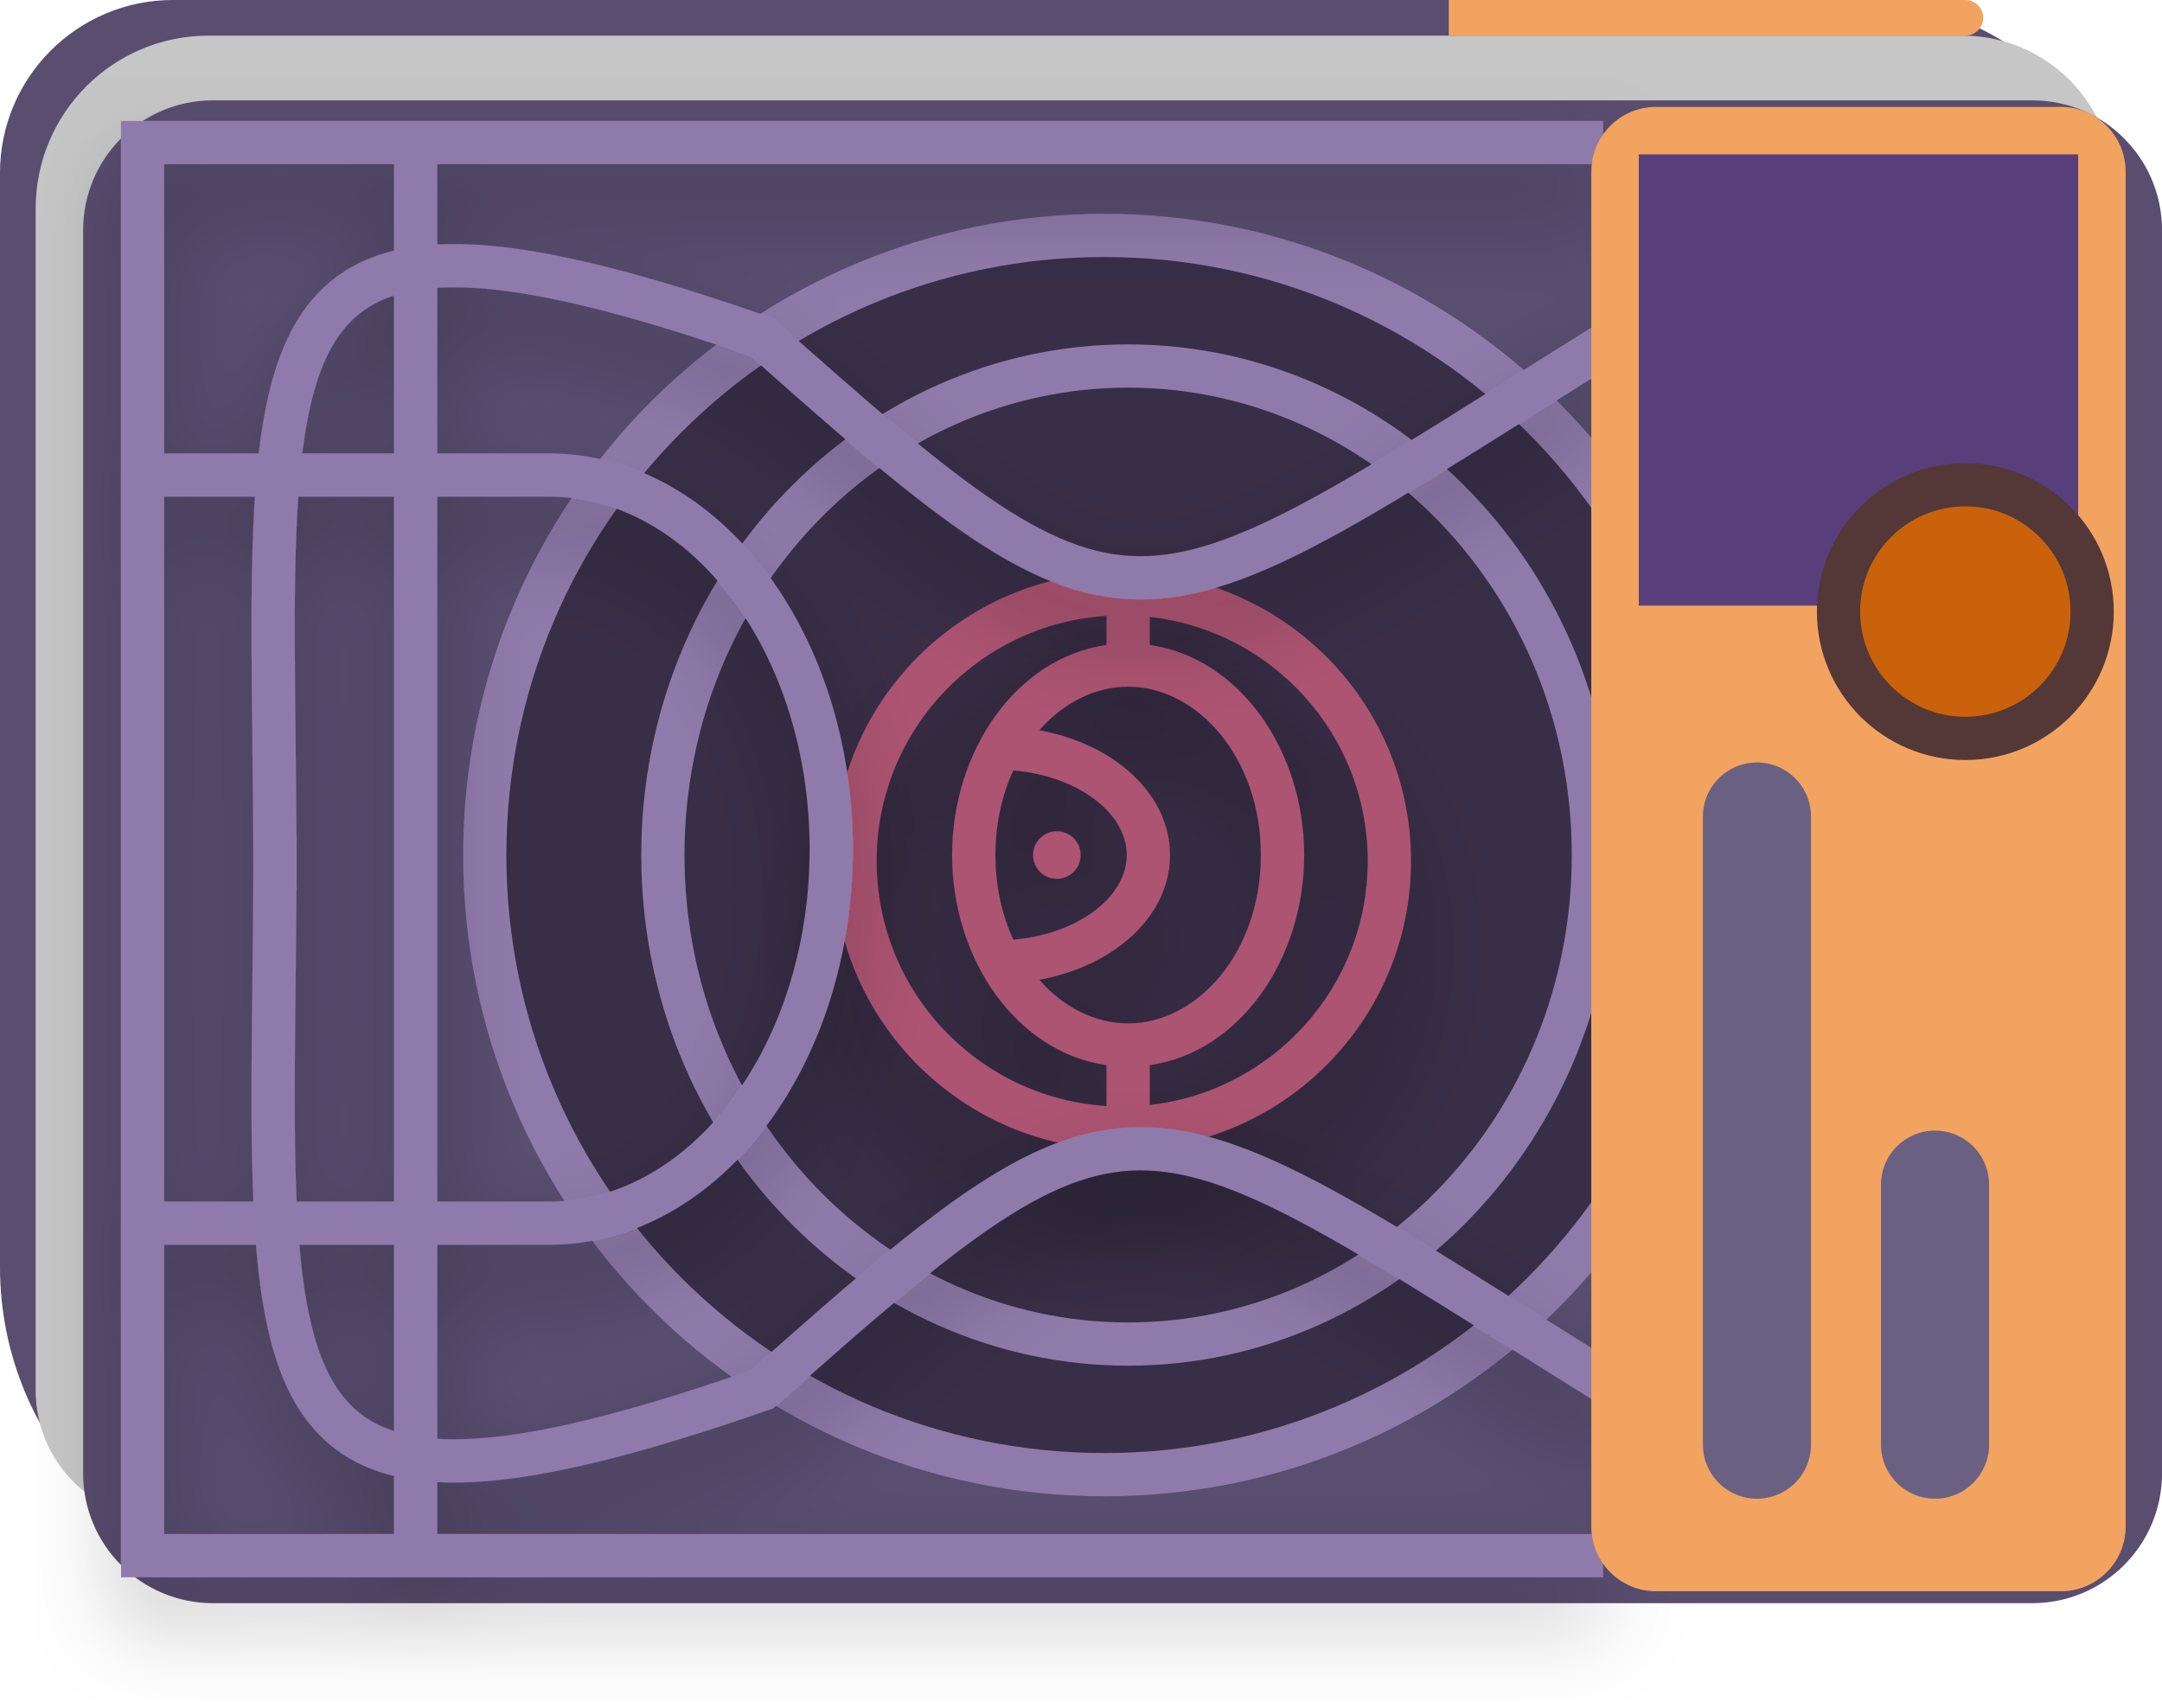
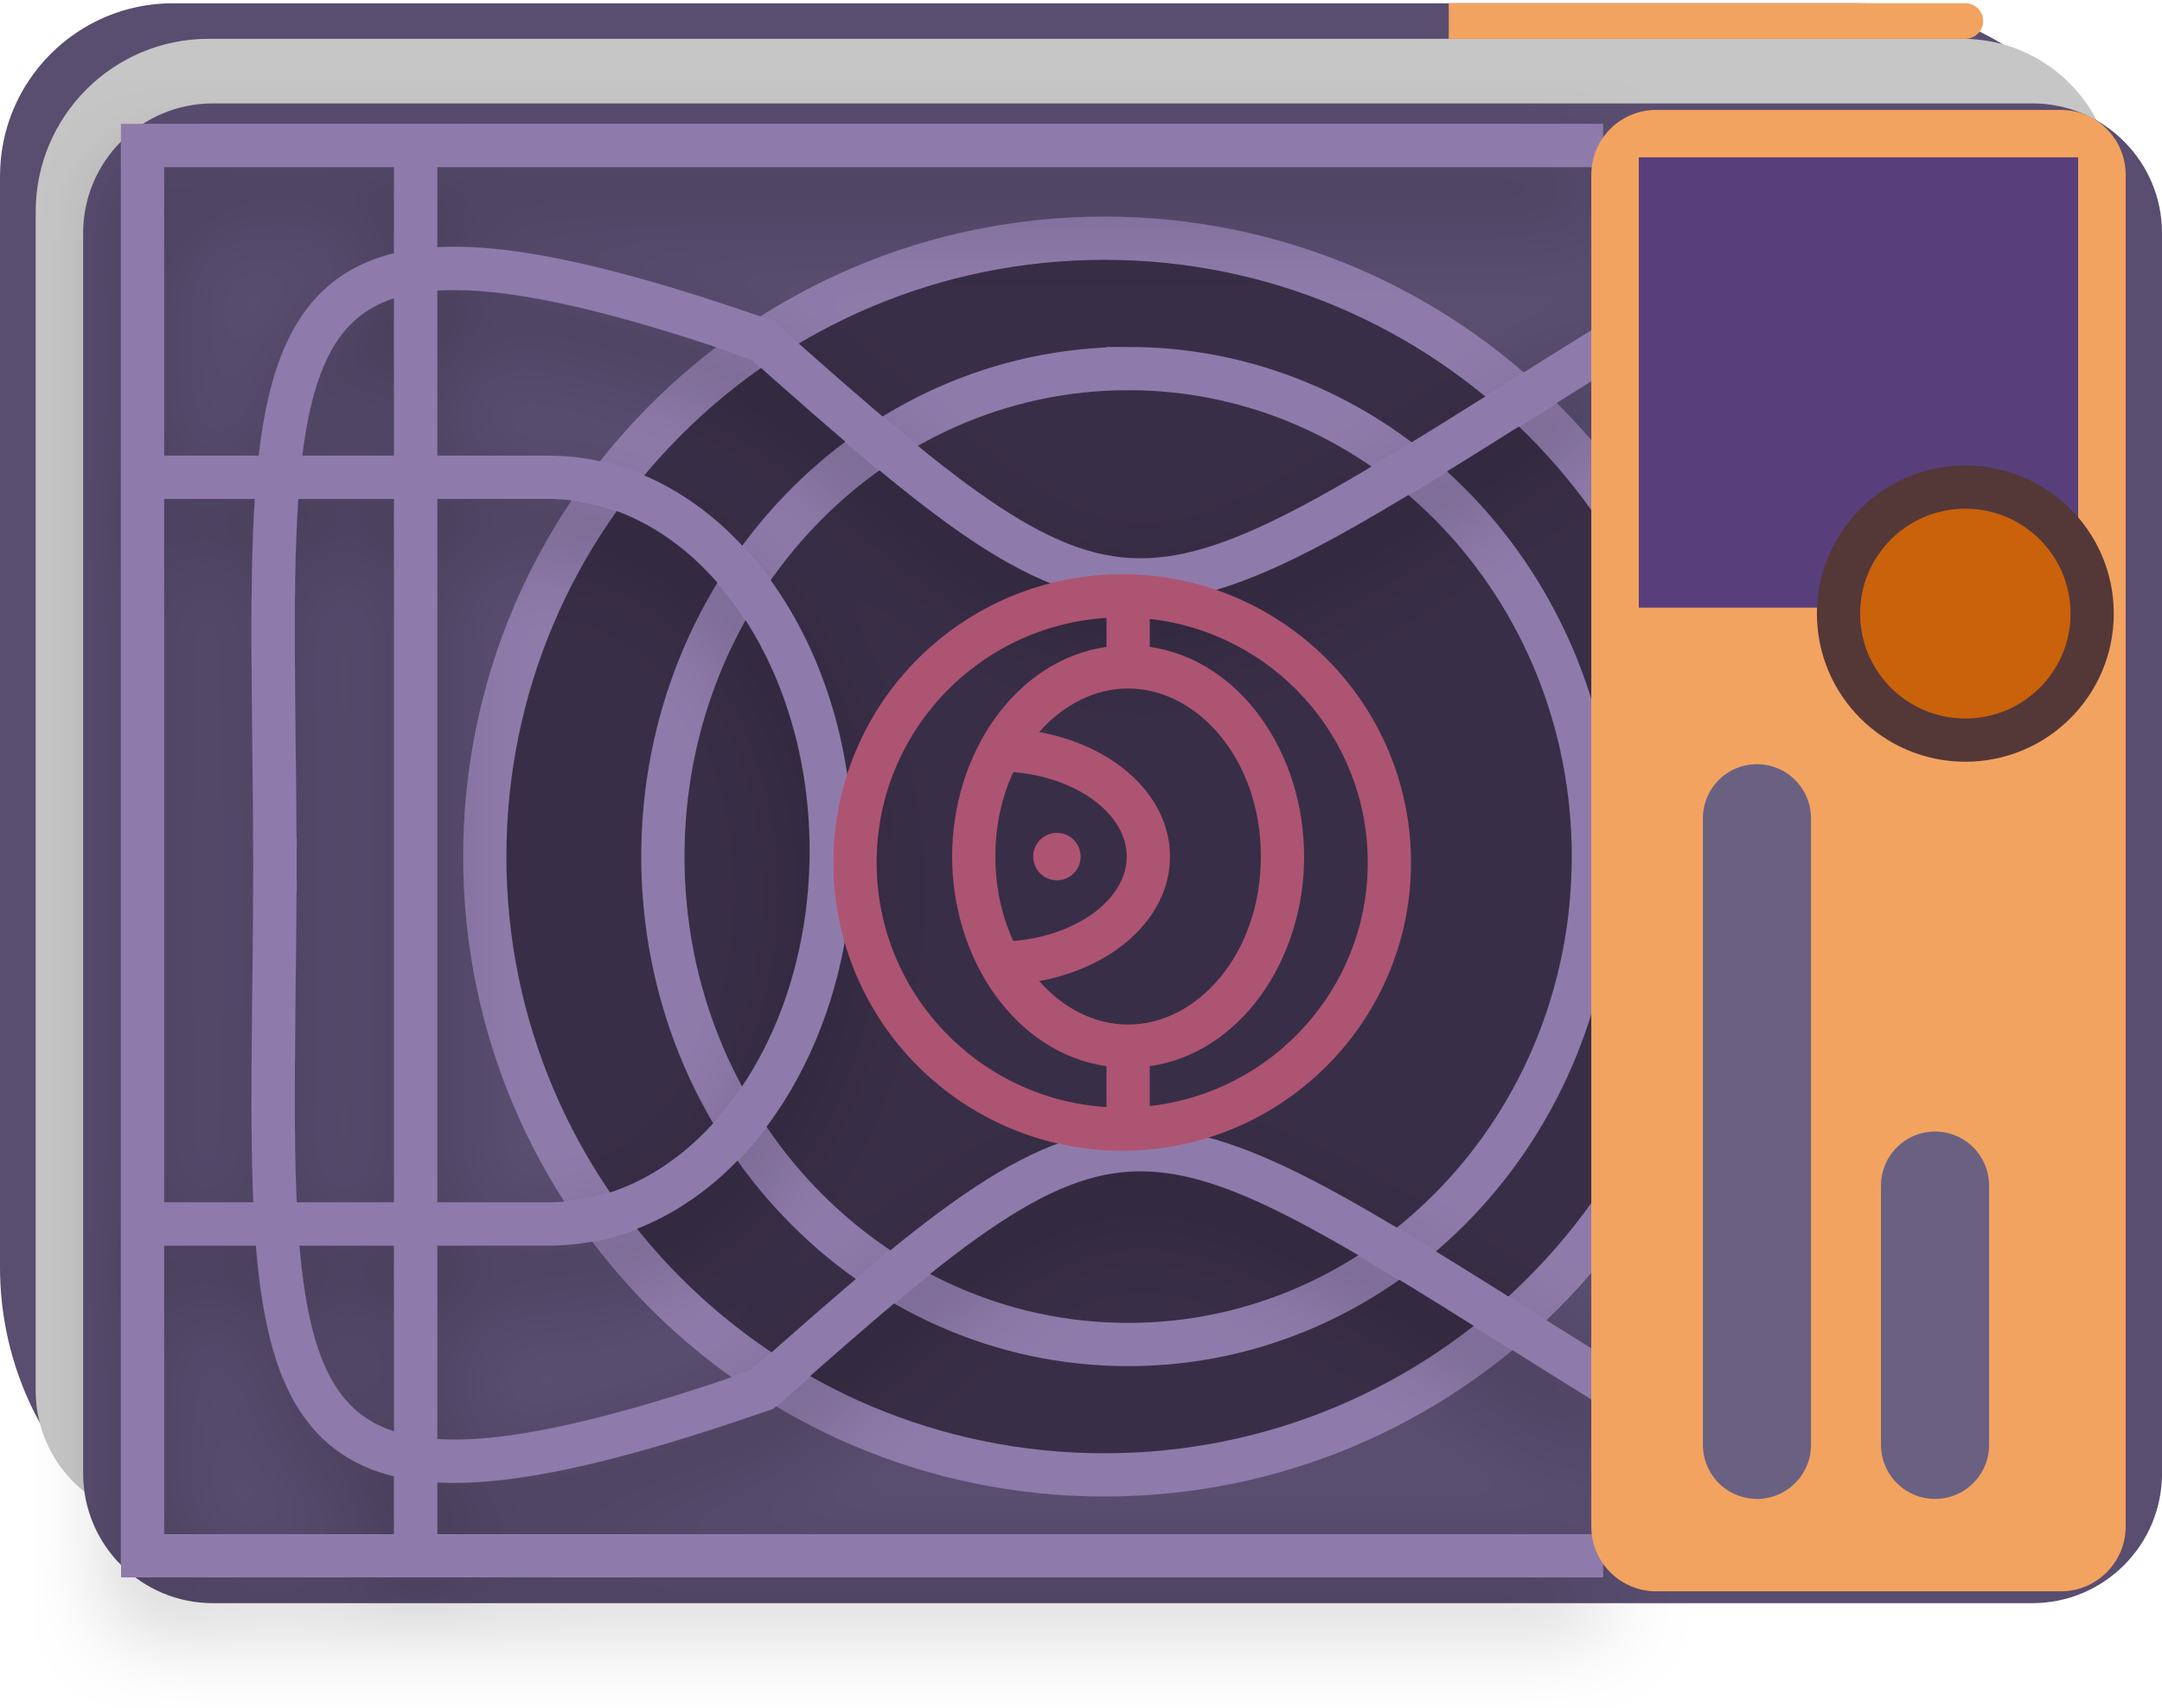
- <svg xmlns="http://www.w3.org/2000/svg" width="100" height="79" viewBox="0 0 100 79" fill="none">
-   <g id="ao-chan">
-     <path id="Rectangle 74" d="M15 73.602C6.716 73.602 -2.93554e-07 66.886 -6.55671e-07 58.602L-2.86755e-06 8C-3.06068e-06 3.582 3.582 5.32492e-05 8 5.30561e-05L85.868 4.96523e-05C93.048 4.93385e-05 98.868 5.82 98.868 13L98.868 65.602C98.868 70.02 95.286 73.602 90.868 73.602L15 73.602Z" fill="#594D70" />
-     <path id="Rectangle 73" d="M7.649 70.306C4.336 70.306 1.649 67.62 1.649 64.306L1.649 9.648C1.649 5.23 5.231 1.648 9.649 1.648L90.771 1.648C94.637 1.648 97.771 4.782 97.771 8.648L97.771 70.306L7.649 70.306Z" fill="#C6C6C6" />
-     <rect id="Rectangle 72" x="3.846" y="74.151" width="69.509" height="96.155" rx="6" transform="rotate(-90 3.8457 74.1511)" fill="#594D70" />
-     <path id="Rectangle 76" d="M67.011 1.648L67.011 8.61883e-05L90.904 8.51439e-05C91.359 8.5124e-05 91.728 0.369 91.728 0.824V0.824C91.728 1.279 91.359 1.648 90.904 1.648L67.011 1.648Z" fill="#F3A360" />
-     <circle id="Ellipse 13" cx="51.082" cy="39.547" r="28.66" transform="rotate(-90 51.0823 39.5473)" fill="#392E47" stroke="#8F7BAB" stroke-width="2" />
-     <path id="Ellipse 14" d="M52.18 16.929C64.021 16.929 73.7 27.01 73.7 39.547C73.7 52.084 64.021 62.166 52.18 62.166C40.339 62.166 30.66 52.084 30.66 39.547C30.66 27.01 40.339 16.929 52.18 16.929Z" stroke="#8F7BAB" stroke-width="2" />
-     <g id="Group 29" filter="url(#filter0_d)">
-       <path id="Union" fill-rule="evenodd" clip-rule="evenodd" d="M51.18 49.264L51.18 51.158C45.245 50.784 40.547 45.852 40.547 39.822C40.547 33.792 45.245 28.86 51.18 28.486L51.18 29.83C47.016 30.429 44.039 34.724 44.039 39.547C44.039 44.371 47.016 48.666 51.18 49.264ZM53.18 29.83L53.18 28.534C58.853 29.168 63.264 33.98 63.264 39.822C63.264 45.664 58.853 50.476 53.18 51.11L53.18 49.264C57.345 48.666 60.321 44.371 60.321 39.547C60.321 34.724 57.345 30.429 53.18 29.83ZM38.547 39.822C38.547 47.2 44.528 53.181 51.905 53.181C59.283 53.181 65.264 47.2 65.264 39.822C65.264 32.444 59.283 26.463 51.905 26.463C44.528 26.463 38.547 32.444 38.547 39.822ZM52.18 47.336C50.65 47.336 49.182 46.589 48.066 45.318C49.423 45.07 50.655 44.564 51.651 43.859C53.099 42.833 54.117 41.323 54.117 39.547C54.117 37.772 53.099 36.262 51.651 35.236C50.655 34.53 49.423 34.025 48.066 33.777C49.182 32.506 50.65 31.759 52.18 31.759C55.387 31.759 58.321 35.042 58.321 39.547C58.321 44.053 55.387 47.336 52.18 47.336ZM50.495 42.227C49.573 42.88 48.31 43.343 46.868 43.461C46.346 42.33 46.039 41.003 46.039 39.547C46.039 38.092 46.346 36.764 46.868 35.634C48.31 35.752 49.573 36.215 50.495 36.868C51.572 37.631 52.117 38.593 52.117 39.547C52.117 40.502 51.572 41.464 50.495 42.227ZM49.982 39.547C49.982 38.941 49.49 38.449 48.883 38.449C48.277 38.449 47.785 38.941 47.785 39.547C47.785 40.154 48.277 40.646 48.883 40.646C49.49 40.646 49.982 40.154 49.982 39.547Z" fill="#AD5472" />
-     </g>
-     <g id="Vector" filter="url(#filter1_d)">
-       <path d="M74.152 71.954L6.592 71.954L6.592 6.591L74.152 6.591M19.225 7.141L19.225 71.405M12.772 56.575L25.385 56.575C32.6 56.575 38.449 48.828 38.449 39.273C38.449 29.717 32.6 21.971 25.385 21.971L12.871 21.971M12.772 56.575L6.592 56.575M12.772 56.575C12.51 52.274 12.697 46.721 12.719 39.93M12.772 56.575C13.461 67.867 17.248 70.523 35.241 64.264C52.818 48.61 52.269 50.258 74.788 64.264M12.871 21.971L6.592 21.971M12.871 21.971C12.469 26.432 12.694 32.426 12.719 39.93M12.871 21.971C13.787 11.795 17.969 9.588 35.241 15.596C52.818 31.25 52.269 29.602 74.788 15.596M12.721 38.665C12.721 39.091 12.72 39.513 12.719 39.93M12.719 39.93C12.72 40.347 12.721 40.769 12.721 41.195" stroke="#8F7BAB" stroke-width="2" shape-rendering="auto" />
-     </g>
-     <rect id="Rectangle 75" x="73.603" y="73.602" width="68.658" height="24.717" rx="3" transform="rotate(-90 73.6025 73.6018)" fill="#F3A360" />
-     <rect id="Rectangle 77" x="75.799" y="28.013" width="20.872" height="20.323" transform="rotate(-90 75.7988 28.0126)" fill="#583F7C" />
-     <circle id="Ellipse 20" cx="90.904" cy="28.287" r="5.866" transform="rotate(-90 90.9039 28.2872)" fill="#CA620B" stroke="#543838" stroke-width="2" />
-     <g id="Group 28">
-       <line id="Line 5" x1="81.265" y1="66.82" x2="81.265" y2="37.766" stroke="#6A6182" stroke-width="5" stroke-linecap="round" />
-       <line id="Line 6" x1="89.502" y1="66.82" x2="89.502" y2="54.793" stroke="#6A6182" stroke-width="5" stroke-linecap="round" />
-     </g>
+ <svg xmlns="http://www.w3.org/2000/svg" width="100" height="79" fill="none">
+   <path fill="#594D70" d="M15 73.603c-8.284 0-15-6.716-15-15V8.151a8 8 0 018-8h77.868c7.18 0 13 5.82 13 13v52.452a8 8 0 01-8 8H15z" />
+   <path fill="#C6C6C6" d="M7.65 70.314a6 6 0 01-6-6V9.795a8 8 0 018-8h81.12a7 7 0 017 7v61.519H7.65z" />
+   <rect width="69.368" height="96.155" x="3.846" y="74.151" fill="#594D70" rx="6" transform="rotate(-90 3.846 74.151)" />
+   <path fill="#F3A360" d="M67.01 1.796V.15h23.896a.822.822 0 010 1.644H67.01z" />
+   <path fill="#392E47" stroke="#8F7BAB" stroke-width="2" d="M51.082 11.018c15.831 0 28.66 12.806 28.66 28.6 0 15.793-12.829 28.6-28.66 28.6-15.83 0-28.66-12.807-28.66-28.6 0-15.794 12.83-28.6 28.66-28.6z" />
+   <path stroke="#8F7BAB" stroke-width="2" d="M52.18 17.047c11.843 0 21.52 10.062 21.52 22.57 0 12.51-9.677 22.571-21.52 22.571s-21.52-10.062-21.52-22.57c0-12.509 9.677-22.57 21.52-22.57z" />
+   <g filter="url(#ao-chan__filter0_d)">
+     <path stroke="#8F7BAB" stroke-width="2" d="M74.152 71.959H6.592V6.729h67.56m-54.927.548V71.41m-6.453-14.8h12.613c7.215 0 13.064-7.73 13.064-17.266 0-9.536-5.849-17.267-13.064-17.267H12.871m-.099 34.533h-6.18m6.18 0c-.262-4.291-.075-9.833-.053-16.61m.053 16.61c.69 11.27 4.476 13.92 22.47 7.674 17.576-15.622 17.027-13.977 39.547 0M12.87 22.077H6.59m6.28 0c-.402 4.452-.177 10.434-.152 17.923m.152-17.923c.916-10.155 5.098-12.357 22.37-6.362 17.577 15.623 17.028 13.978 39.547 0M12.721 38.737c0 .426 0 .847-.002 1.263m0 0c.002.416.002.837.002 1.262" shape-rendering="auto" />
  </g>
+   <rect width="68.519" height="24.717" x="73.603" y="73.603" fill="#F3A360" rx="3" transform="rotate(-90 73.603 73.603)" />
+   <path fill="#583F7C" d="M75.8 28.106V7.276h20.322v20.83z" />
+   <path fill="#CA620B" stroke="#543838" stroke-width="2" d="M90.904 22.529c3.242 0 5.866 2.622 5.866 5.852 0 3.23-2.624 5.852-5.866 5.852-3.242 0-5.866-2.622-5.866-5.852 0-3.23 2.624-5.852 5.866-5.852z" />
+   <path stroke="#6A6182" stroke-linecap="round" stroke-width="5" d="M81.265 66.83V37.845m8.237 28.985V54.837" />
+   <path fill="#AD5472" d="M49.982 39.618c0-.606-.492-1.096-1.099-1.096a1.097 1.097 0 101.1 1.096z" />
+   <path fill="#AD5472" fill-rule="evenodd" d="M38.547 39.892c0 7.363 5.98 13.331 13.358 13.331s13.359-5.968 13.359-13.331c0-7.363-5.98-13.331-13.359-13.331-7.377 0-13.358 5.968-13.358 13.331zm12.633 9.423v1.89c-5.935-.374-10.633-5.296-10.633-11.313s4.698-10.94 10.633-11.313v1.341c-4.164.598-7.14 4.884-7.14 9.698s2.976 9.1 7.14 9.697zm2-19.394v-1.294c5.673.632 10.084 5.435 10.084 11.265 0 5.83-4.41 10.633-10.084 11.265v-1.842c4.165-.597 7.14-4.883 7.14-9.697 0-4.814-2.975-9.1-7.14-9.698zm-1 17.47c-1.53 0-2.998-.746-4.114-2.014 1.357-.248 2.59-.752 3.585-1.456 1.448-1.024 2.466-2.531 2.466-4.303 0-1.772-1.018-3.279-2.466-4.303-.996-.704-2.228-1.209-3.585-1.456 1.116-1.268 2.584-2.014 4.114-2.014 3.207 0 6.14 3.277 6.14 7.773 0 4.496-2.933 7.772-6.14 7.772zm-1.685-5.1c-.922.653-2.185 1.115-3.627 1.233-.522-1.129-.829-2.454-.829-3.906s.307-2.777.829-3.906c1.442.118 2.705.58 3.627 1.232 1.077.761 1.622 1.721 1.622 2.674 0 .953-.545 1.912-1.622 2.674z" clip-rule="evenodd" />
  <defs>
-     <filter id="filter0_d" x="34.547" y="26.463" width="34.717" height="34.717" filterUnits="userSpaceOnUse" color-interpolation-filters="sRGB">
+     <filter id="ao-chan__filter0_d" width="77.724" height="75.23" x="1.592" y="3.729" color-interpolation-filters="sRGB" filterUnits="userSpaceOnUse">
      <feFlood flood-opacity="0" result="BackgroundImageFix" />
-       <feColorMatrix in="SourceAlpha" type="matrix" values="0 0 0 0 0 0 0 0 0 0 0 0 0 0 0 0 0 0 127 0" result="hardAlpha" />
-       <feOffset dy="4" />
-       <feGaussianBlur stdDeviation="2" />
-       <feComposite in2="hardAlpha" operator="out" />
-       <feColorMatrix type="matrix" values="0 0 0 0 0 0 0 0 0 0 0 0 0 0 0 0 0 0 0.25 0" />
-       <feBlend mode="normal" in2="BackgroundImageFix" result="effect1_dropShadow" />
-       <feBlend mode="normal" in="SourceGraphic" in2="effect1_dropShadow" result="shape" />
-     </filter>
-     <filter id="filter1_d" x="1.592" y="3.591" width="77.725" height="75.363" filterUnits="userSpaceOnUse" color-interpolation-filters="sRGB">
-       <feFlood flood-opacity="0" result="BackgroundImageFix" />
-       <feColorMatrix in="SourceAlpha" type="matrix" values="0 0 0 0 0 0 0 0 0 0 0 0 0 0 0 0 0 0 127 0" result="hardAlpha" />
+       <feColorMatrix in="SourceAlpha" result="hardAlpha" values="0 0 0 0 0 0 0 0 0 0 0 0 0 0 0 0 0 0 127 0" />
      <feOffset dy="2" />
      <feGaussianBlur stdDeviation="2" />
      <feComposite in2="hardAlpha" operator="out" />
-       <feColorMatrix type="matrix" values="0 0 0 0 0 0 0 0 0 0 0 0 0 0 0 0 0 0 0.25 0" />
-       <feBlend mode="normal" in2="BackgroundImageFix" result="effect1_dropShadow" />
-       <feBlend mode="normal" in="SourceGraphic" in2="effect1_dropShadow" result="shape" />
+       <feColorMatrix values="0 0 0 0 0 0 0 0 0 0 0 0 0 0 0 0 0 0 0.25 0" />
+       <feBlend in2="BackgroundImageFix" result="effect1_dropShadow" />
+       <feBlend in="SourceGraphic" in2="effect1_dropShadow" result="shape" />
    </filter>
  </defs>
</svg>
